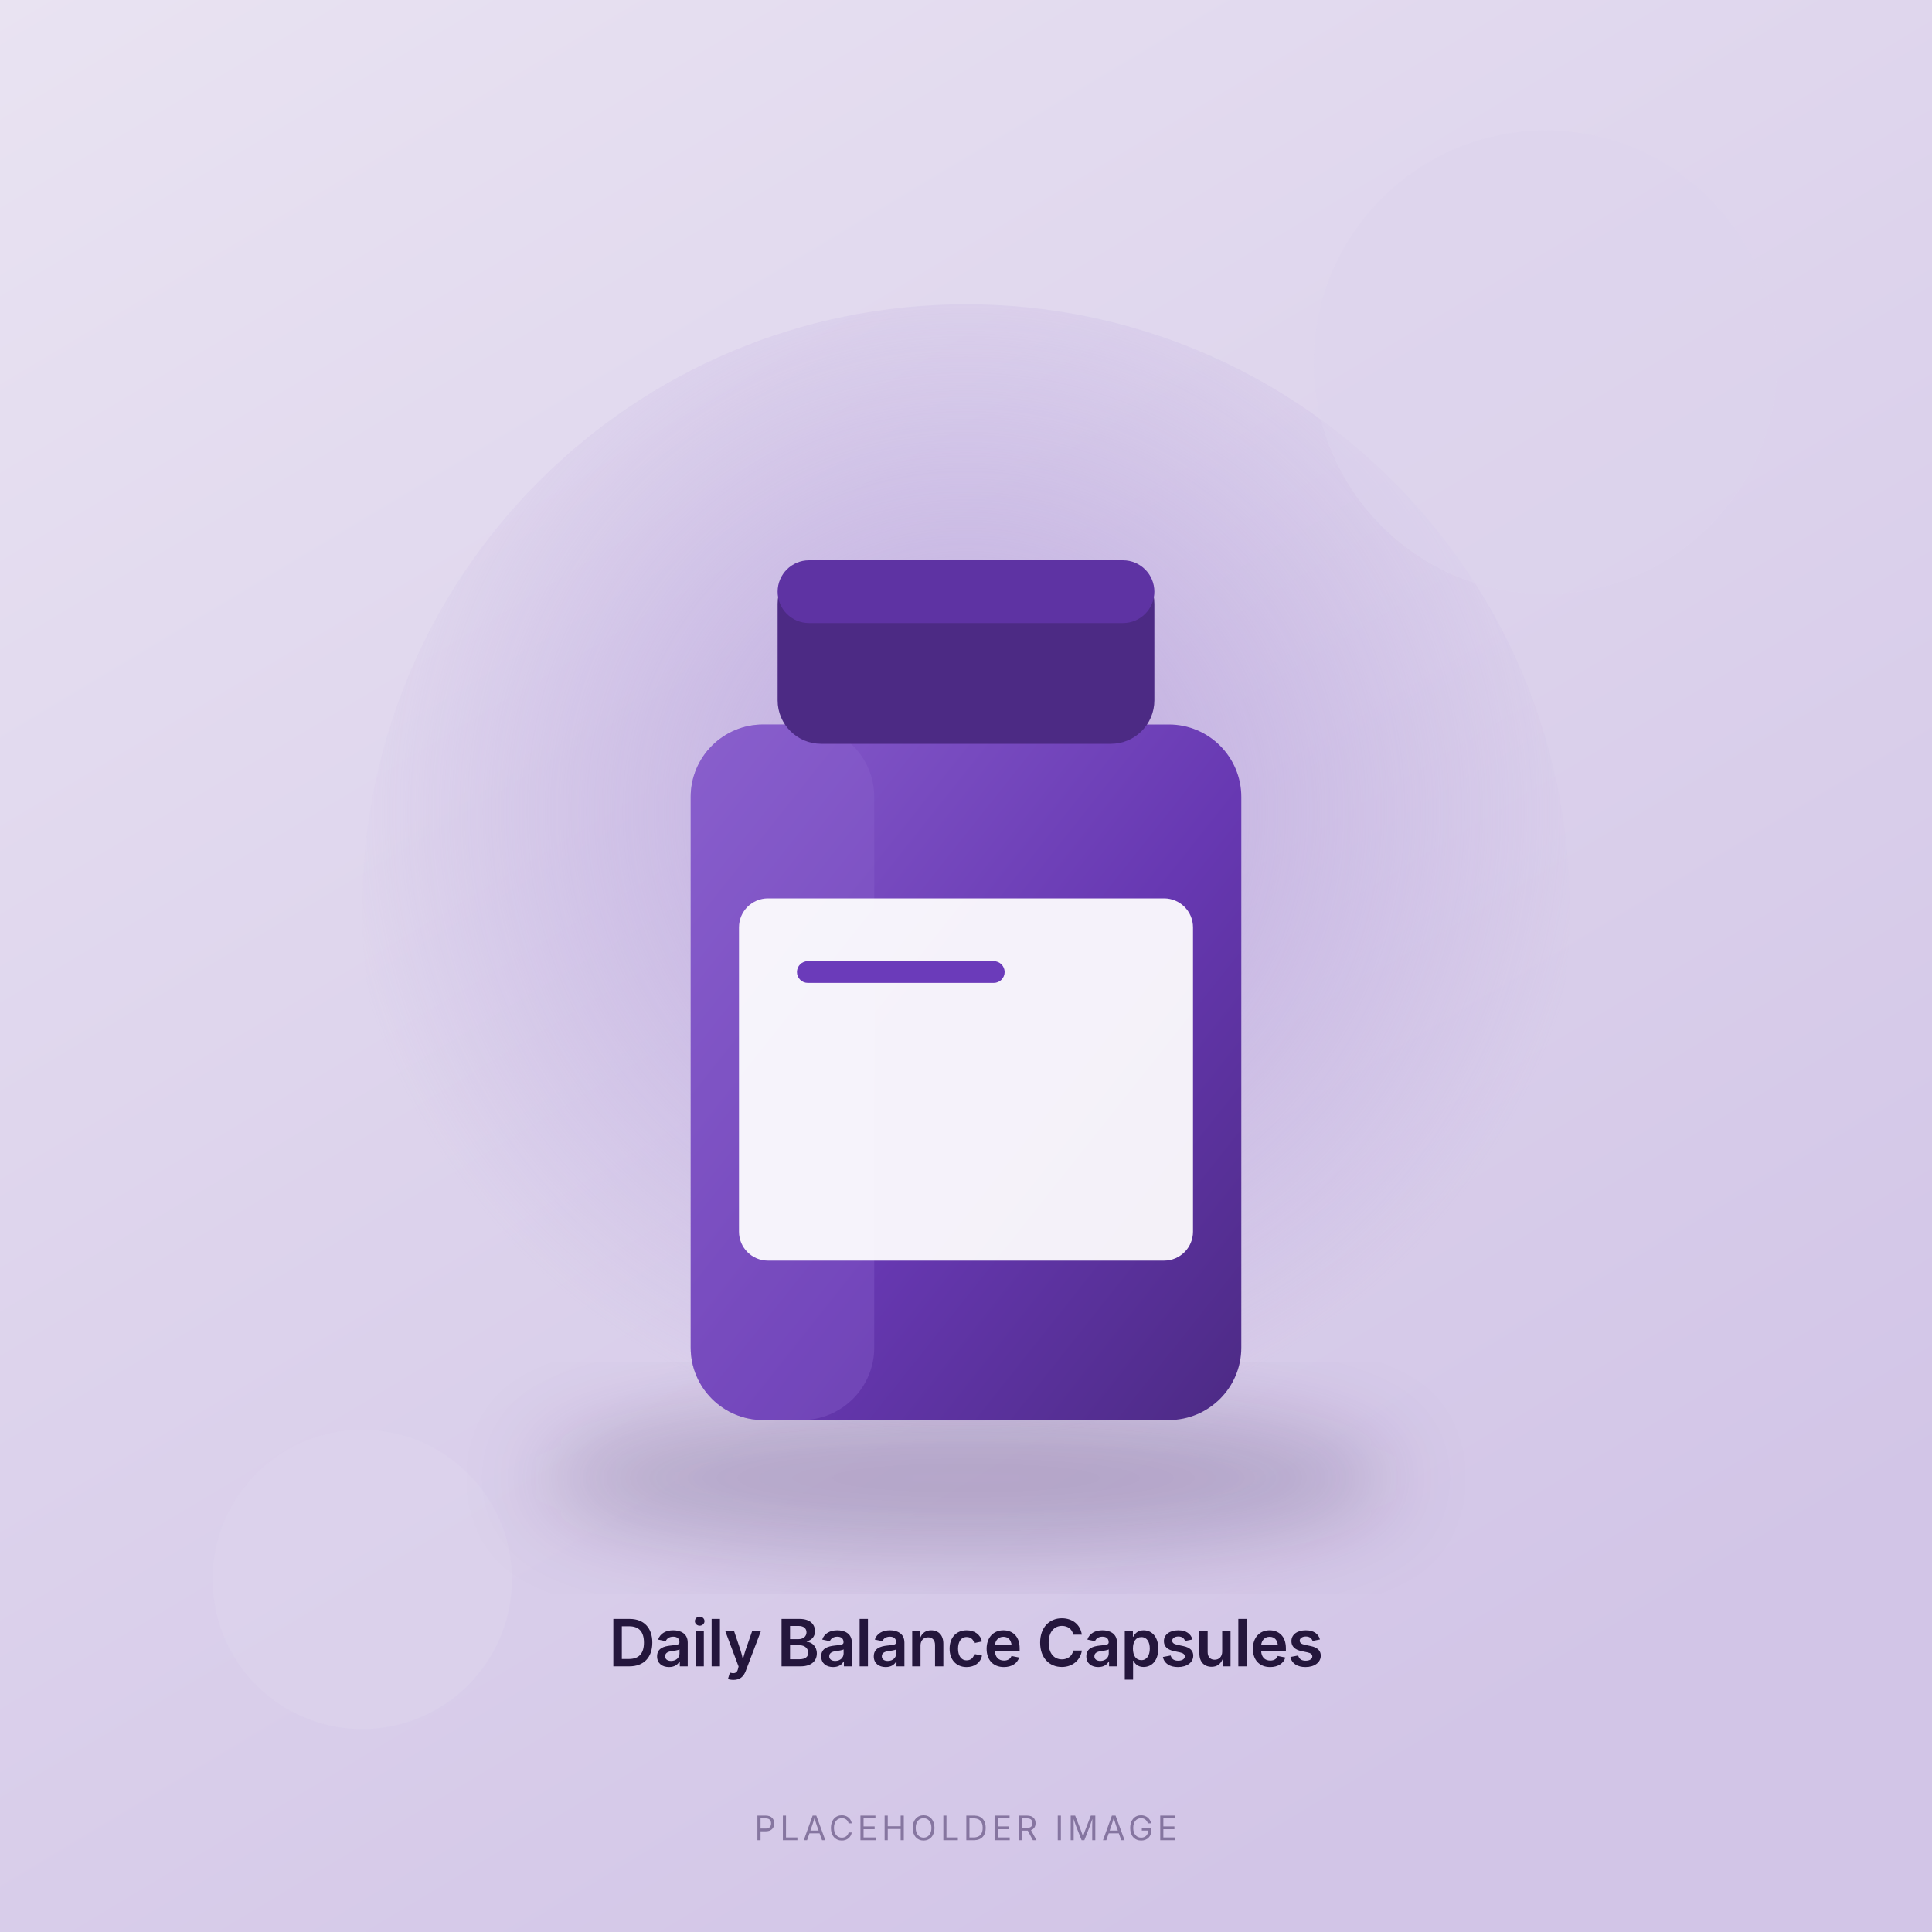
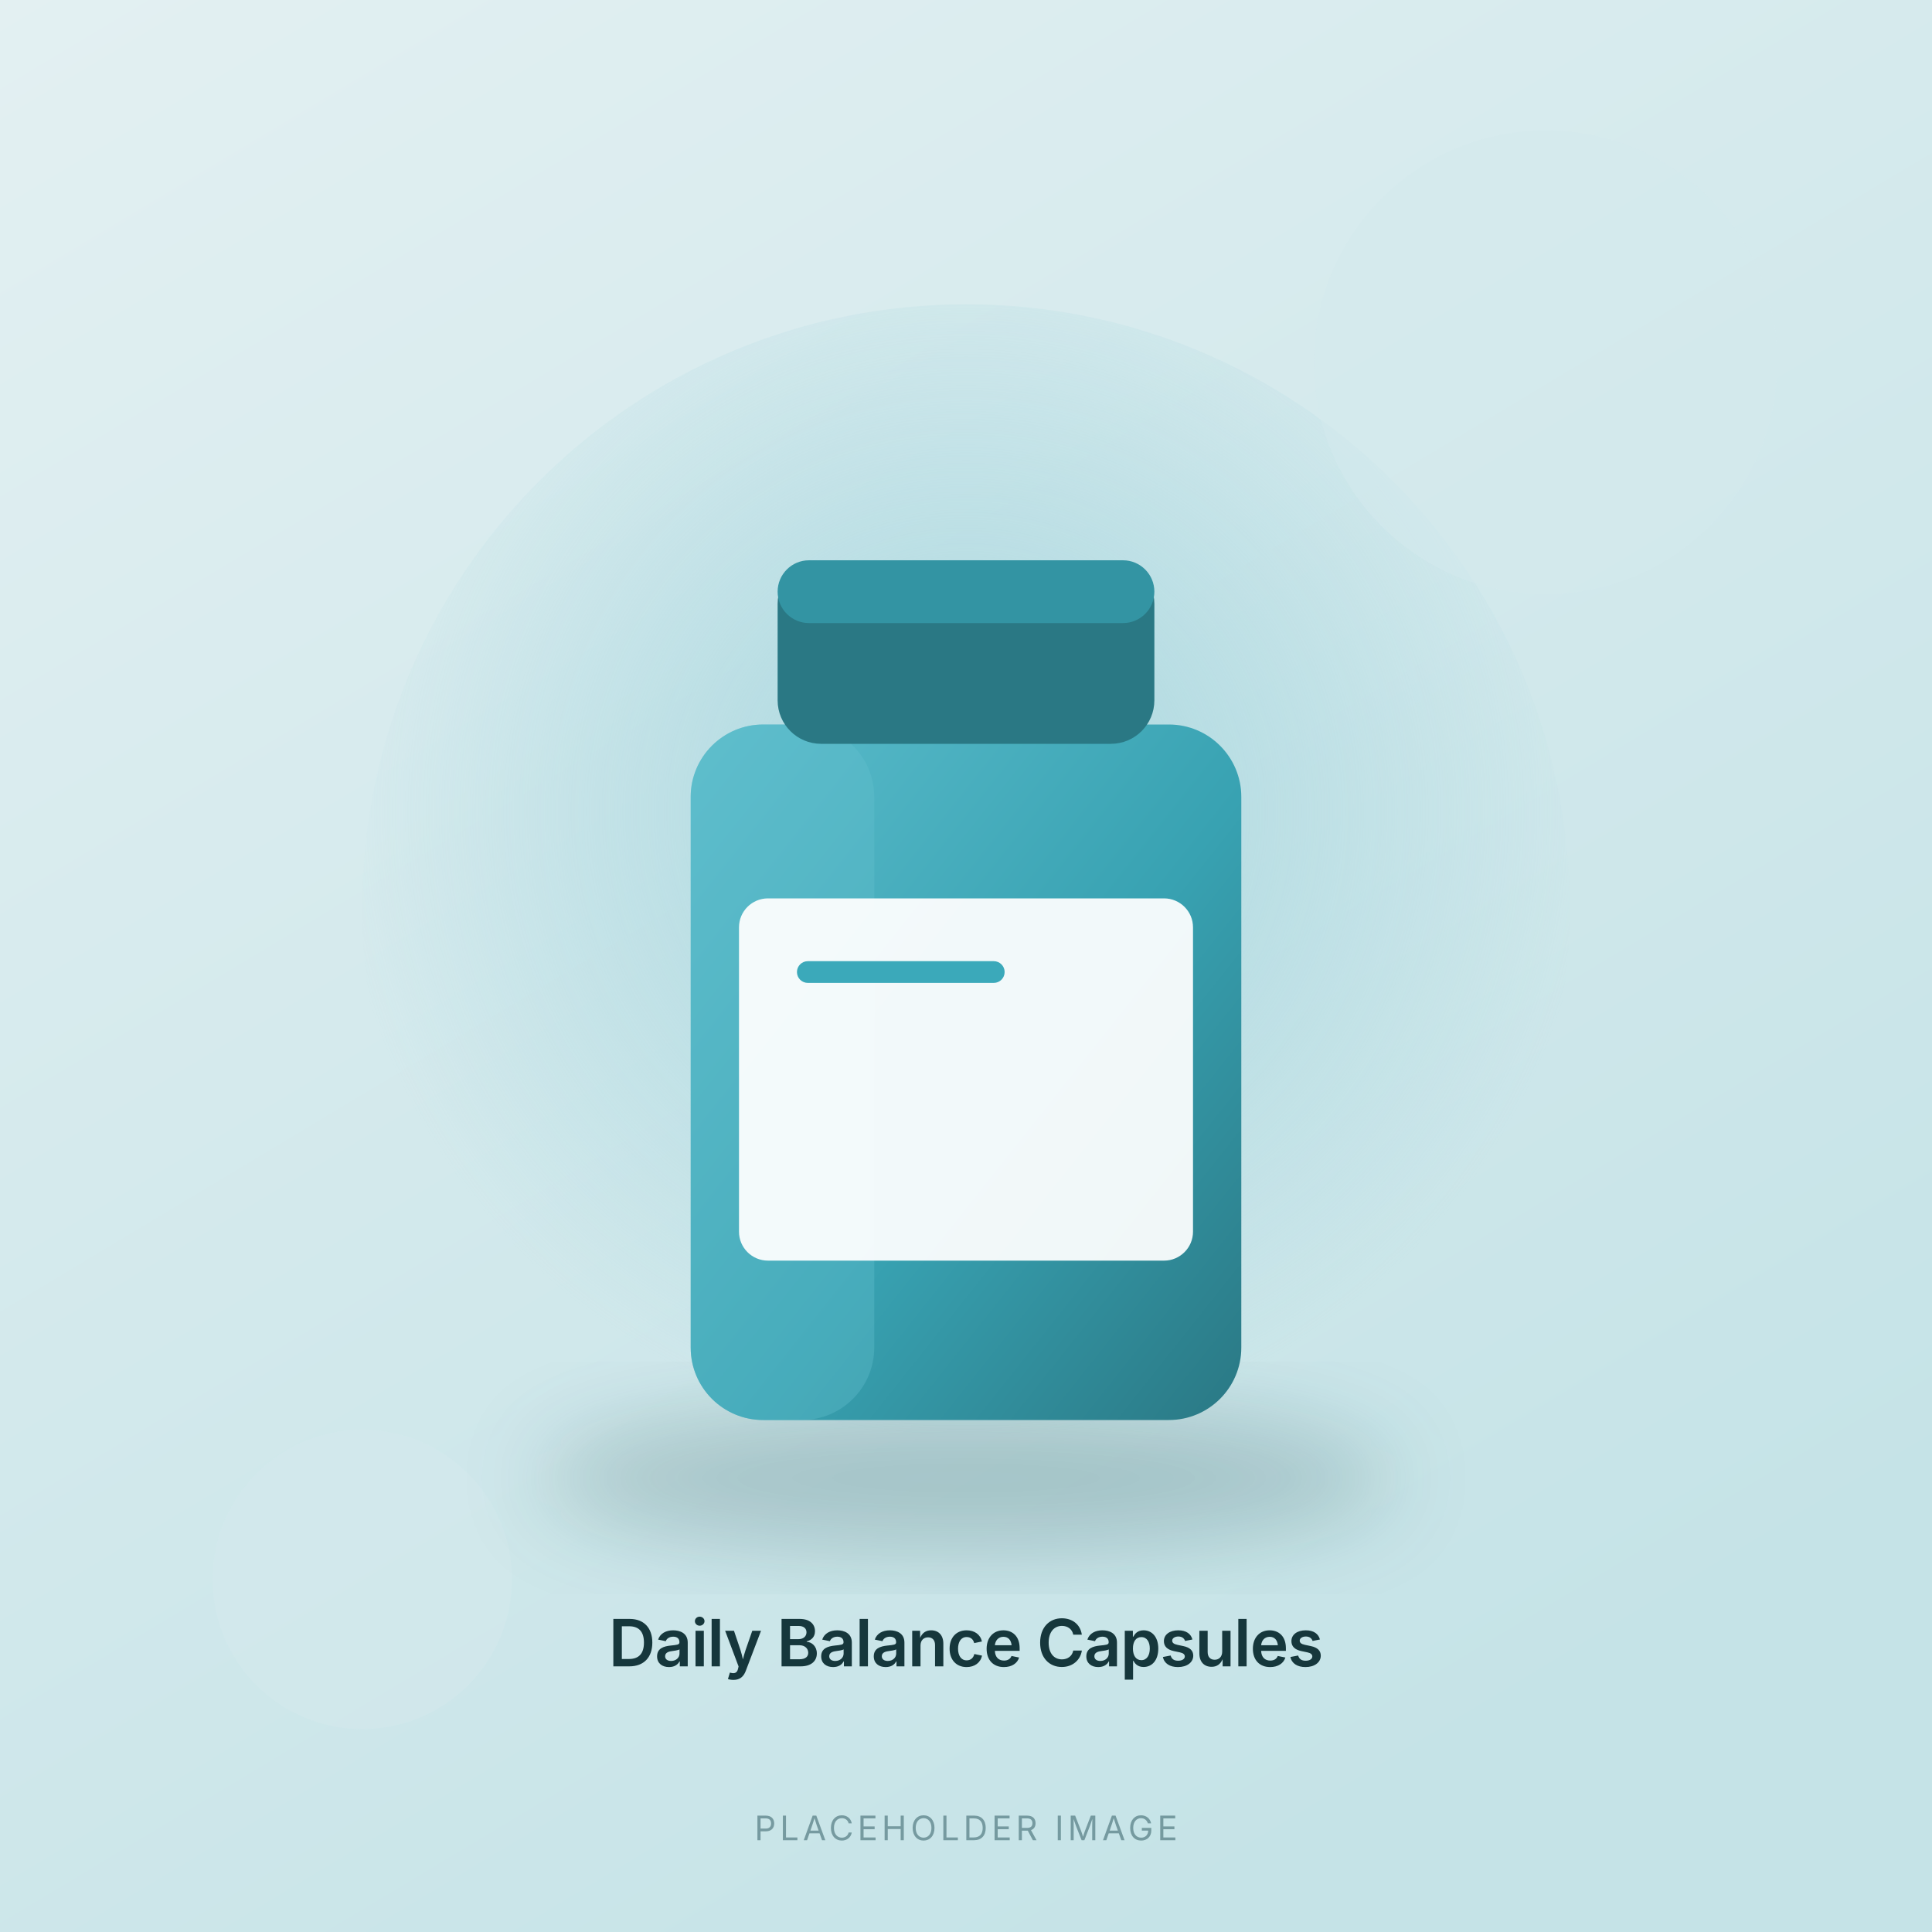
<svg xmlns="http://www.w3.org/2000/svg" viewBox="0 0 800 800" width="800" height="800" role="img" aria-label="Daily Balance Capsules">
  <defs>
    <linearGradient id="bg" x1="0" y1="0" x2="0.6" y2="1">
-       <stop offset="0%" stop-color="hsl(262.8 38% 92%)" />
-       <stop offset="100%" stop-color="hsl(262.8 42% 84%)" />
+       <stop offset="0%" stop-color="hsl(187.982 38% 92%)" />
+       <stop offset="100%" stop-color="hsl(187.982 42% 84%)" />
    </linearGradient>
    <linearGradient id="body" x1="0" y1="0" x2="1" y2="1">
-       <stop offset="0%" stop-color="hsl(262.8 52% 58%)" />
-       <stop offset="55%" stop-color="hsl(262.8 52% 46%)" />
-       <stop offset="100%" stop-color="hsl(262.8 52% 34%)" />
+       <stop offset="0%" stop-color="hsl(187.982 52% 58%)" />
+       <stop offset="55%" stop-color="hsl(187.982 52% 46%)" />
+       <stop offset="100%" stop-color="hsl(187.982 52% 34%)" />
    </linearGradient>
    <radialGradient id="halo" cx="50%" cy="42%" r="52%">
-       <stop offset="0%" stop-color="hsl(262.8 46% 76%)" stop-opacity="0.95" />
-       <stop offset="100%" stop-color="hsl(262.8 46% 76%)" stop-opacity="0" />
+       <stop offset="0%" stop-color="hsl(187.982 46% 76%)" stop-opacity="0.95" />
+       <stop offset="100%" stop-color="hsl(187.982 46% 76%)" stop-opacity="0" />
    </radialGradient>
    <filter id="soft" x="-30%" y="-30%" width="160%" height="160%">
      <feGaussianBlur stdDeviation="18" />
    </filter>
  </defs>
  <rect width="800" height="800" fill="url(#bg)" />
  <circle cx="400" cy="376" r="250" fill="url(#halo)" />
-   <circle cx="640" cy="150" r="96" fill="hsl(262.8 40% 88%)" opacity="0.55" />
-   <circle cx="150" cy="654" r="62" fill="hsl(262.8 40% 88%)" opacity="0.45" />
-   <ellipse cx="400" cy="612" rx="176" ry="30" fill="hsl(262.8 52% 20%)" opacity="0.22" filter="url(#soft)" />
+   <circle cx="640" cy="150" r="96" fill="hsl(187.982 40% 88%)" opacity="0.55" />
+   <circle cx="150" cy="654" r="62" fill="hsl(187.982 40% 88%)" opacity="0.45" />
+   <ellipse cx="400" cy="612" rx="176" ry="30" fill="hsl(187.982 52% 20%)" opacity="0.22" filter="url(#soft)" />
  <rect x="286" y="300" width="228" height="288" rx="30" fill="url(#body)" />
-   <rect x="286" y="300" width="76" height="288" rx="30" fill="hsl(262.8 52% 60%)" opacity="0.35" />
-   <rect x="322" y="232" width="156" height="76" rx="18" fill="hsl(262.8 52% 34%)" />
-   <rect x="322" y="232" width="156" height="26" rx="13" fill="hsl(262.8 52% 42%)" />
+   <rect x="286" y="300" width="76" height="288" rx="30" fill="hsl(187.982 52% 60%)" opacity="0.35" />
+   <rect x="322" y="232" width="156" height="76" rx="18" fill="hsl(187.982 52% 34%)" />
+   <rect x="322" y="232" width="156" height="26" rx="13" fill="hsl(187.982 52% 42%)" />
  <rect x="306" y="372" width="188" height="150" rx="12" fill="#fff" opacity="0.93" />
-   <rect x="330" y="398" width="86" height="9" rx="4.5" fill="hsl(262.8 52% 48%)" />
-   <text x="400" y="690" text-anchor="middle" font-family="system-ui, -apple-system, 'Segoe UI', sans-serif" font-size="27" font-weight="600" letter-spacing="-0.4" fill="hsl(262.8 46% 16%)">Daily Balance Capsules</text>
-   <text x="400" y="762" text-anchor="middle" font-family="system-ui, -apple-system, 'Segoe UI', sans-serif" font-size="14" letter-spacing="1.6" fill="hsl(262.8 42% 24%)" opacity="0.5">PLACEHOLDER IMAGE</text>
+   <rect x="330" y="398" width="86" height="9" rx="4.5" fill="hsl(187.982 52% 48%)" />
+   <text x="400" y="690" text-anchor="middle" font-family="system-ui, -apple-system, 'Segoe UI', sans-serif" font-size="27" font-weight="600" letter-spacing="-0.4" fill="hsl(187.982 46% 16%)">Daily Balance Capsules</text>
+   <text x="400" y="762" text-anchor="middle" font-family="system-ui, -apple-system, 'Segoe UI', sans-serif" font-size="14" letter-spacing="1.6" fill="hsl(187.982 42% 24%)" opacity="0.5">PLACEHOLDER IMAGE</text>
</svg>
